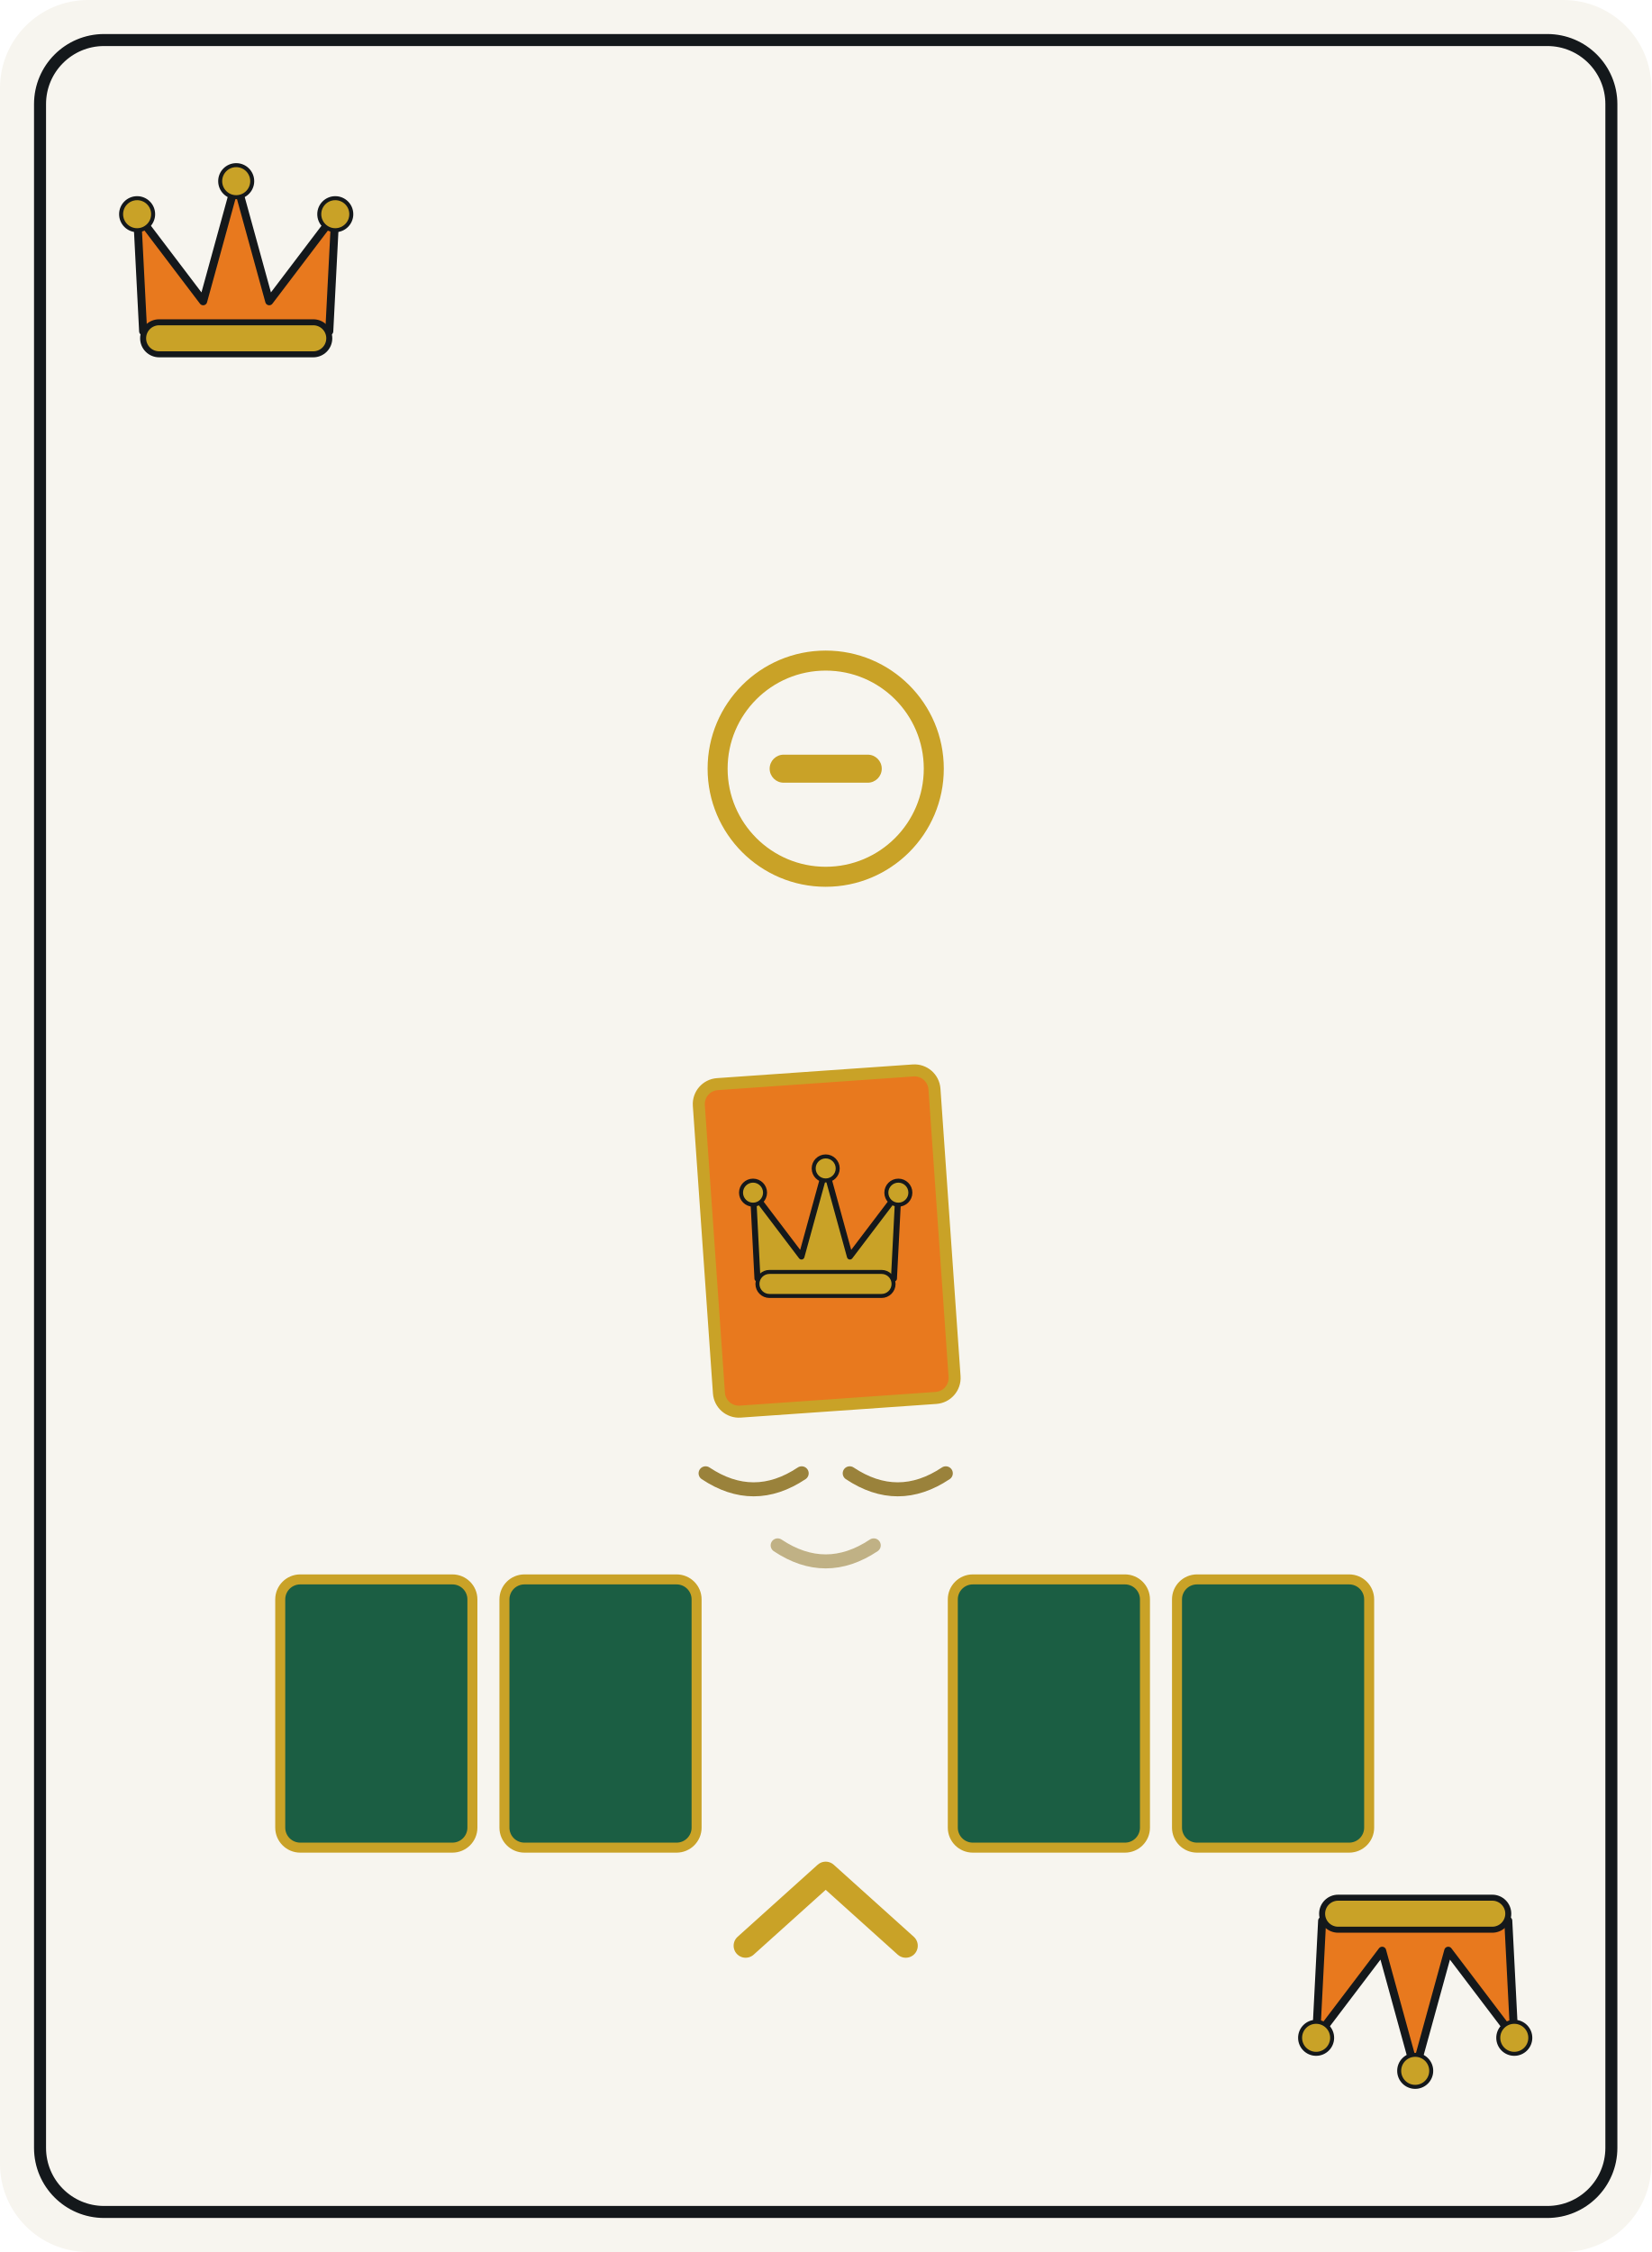
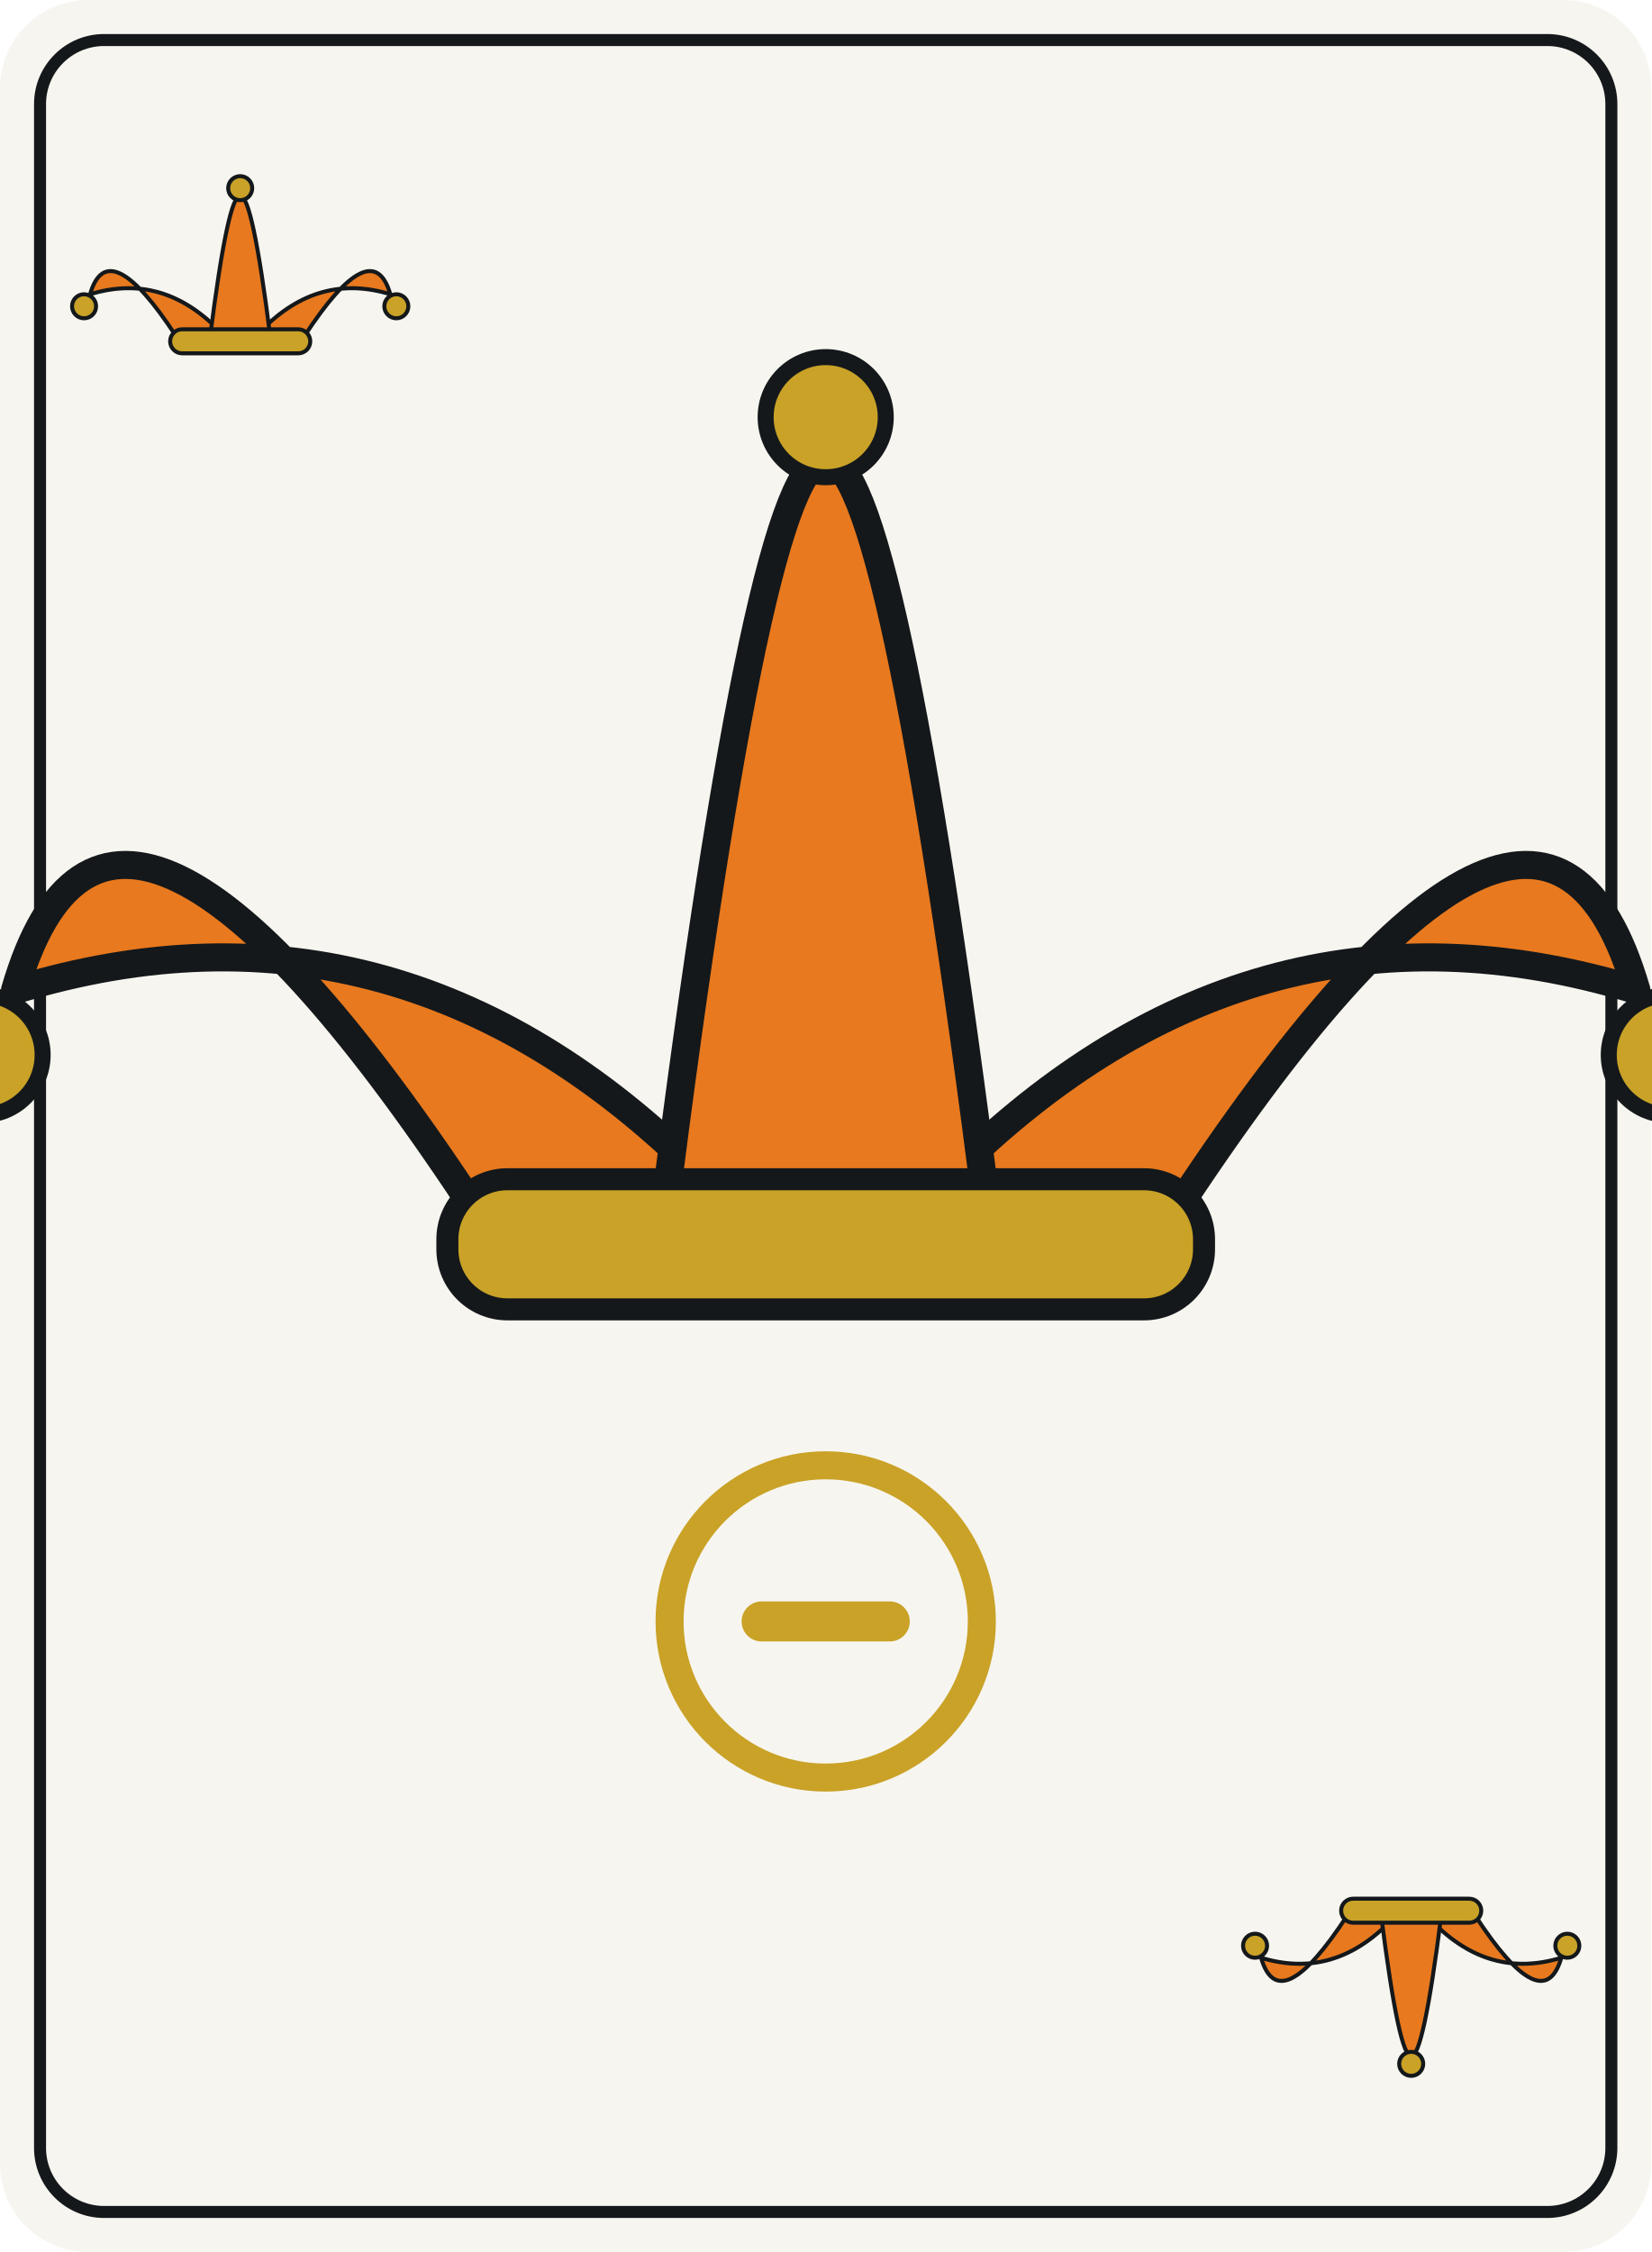
<svg xmlns="http://www.w3.org/2000/svg" viewBox="0 0 825 1125">
  <rect width="825" height="1125" rx="44" fill="#F7F5EF" />
  <rect x="20" y="20" width="785" height="1085" rx="32" fill="none" stroke="#14181B" stroke-width="6" />
-   <path d="M 71.5,165.5 L 68.5,107.0 L 101.5,150.5 L 118,90.5 L 134.5,150.5 L 167.5,107.0 L 164.5,165.5 Z" fill="#E8791E" stroke="#14181B" stroke-width="4" stroke-linejoin="round" />
-   <rect x="71.5" y="161.0" width="93" height="16" rx="8" fill="#C9A227" stroke="#14181B" stroke-width="3" />
-   <circle cx="68.5" cy="107.0" r="8" fill="#C9A227" stroke="#14181B" stroke-width="2" />
-   <circle cx="118.0" cy="90.5" r="8" fill="#C9A227" stroke="#14181B" stroke-width="2" />
-   <circle cx="167.5" cy="107.0" r="8" fill="#C9A227" stroke="#14181B" stroke-width="2" />
+   <path d="M 88.0,168.0 Q 54.0,116.0 45.0,147.0 Q 81.0,136.0 109.333,165.0 Z" fill="#E8791E" stroke="#14181B" stroke-width="2" stroke-linejoin="round" />
+   <path d="M 152.0,168.0 Q 186.0,116.0 195.0,147.0 Q 159.0,136.0 130.667,165.0 Z" fill="#E8791E" stroke="#14181B" stroke-width="2" stroke-linejoin="round" />
+   <path d="M 105.0,168.0 Q 114.0,97.0 120,98.0 Q 126.0,97.0 135.0,168.0 Z" fill="#E8791E" stroke="#14181B" stroke-width="2" stroke-linejoin="round" />
+   <rect x="85.0" y="164.5" width="70" height="12" rx="6" fill="#C9A227" stroke="#14181B" stroke-width="2" />
+   <circle cx="42.0" cy="153.0" r="6" fill="#C9A227" stroke="#14181B" stroke-width="2" />
+   <circle cx="120.0" cy="94.0" r="6" fill="#C9A227" stroke="#14181B" stroke-width="2" />
+   <circle cx="198.0" cy="153.0" r="6" fill="#C9A227" stroke="#14181B" stroke-width="2" />
  <g transform="rotate(180 412.5 562.5)">
-     <path d="M 71.5,165.5 L 68.5,107.0 L 101.5,150.5 L 118,90.5 L 134.5,150.5 L 167.5,107.0 L 164.5,165.5 Z" fill="#E8791E" stroke="#14181B" stroke-width="4" stroke-linejoin="round" />
-     <rect x="71.5" y="161.0" width="93" height="16" rx="8" fill="#C9A227" stroke="#14181B" stroke-width="3" />
-     <circle cx="68.5" cy="107.0" r="8" fill="#C9A227" stroke="#14181B" stroke-width="2" />
-     <circle cx="118.0" cy="90.5" r="8" fill="#C9A227" stroke="#14181B" stroke-width="2" />
-     <circle cx="167.5" cy="107.0" r="8" fill="#C9A227" stroke="#14181B" stroke-width="2" />
+     <path d="M 88.0,168.0 Q 54.0,116.0 45.0,147.0 Q 81.0,136.0 109.333,165.0 Z" fill="#E8791E" stroke="#14181B" stroke-width="2" stroke-linejoin="round" />
+     <path d="M 152.0,168.0 Q 186.0,116.0 195.0,147.0 Q 159.0,136.0 130.667,165.0 Z" fill="#E8791E" stroke="#14181B" stroke-width="2" stroke-linejoin="round" />
+     <path d="M 105.0,168.0 Q 114.0,97.0 120,98.0 Q 126.0,97.0 135.0,168.0 Z" fill="#E8791E" stroke="#14181B" stroke-width="2" stroke-linejoin="round" />
+     <rect x="85.0" y="164.5" width="70" height="12" rx="6" fill="#C9A227" stroke="#14181B" stroke-width="2" />
+     <circle cx="42.0" cy="153.0" r="6" fill="#C9A227" stroke="#14181B" stroke-width="2" />
+     <circle cx="120.0" cy="94.0" r="6" fill="#C9A227" stroke="#14181B" stroke-width="2" />
+     <circle cx="198.0" cy="153.0" r="6" fill="#C9A227" stroke="#14181B" stroke-width="2" />
  </g>
-   <rect x="140" y="789" width="96" height="134" rx="10" fill="#1B5E43" stroke="#C9A227" stroke-width="5" opacity="1.0" />
-   <rect x="252" y="789" width="96" height="134" rx="10" fill="#1B5E43" stroke="#C9A227" stroke-width="5" opacity="1.0" />
-   <rect x="476" y="789" width="96" height="134" rx="10" fill="#1B5E43" stroke="#C9A227" stroke-width="5" opacity="1.0" />
-   <rect x="588" y="789" width="96" height="134" rx="10" fill="#1B5E43" stroke="#C9A227" stroke-width="5" opacity="1.0" />
-   <g transform="rotate(-4 412.5 620)">
-     <rect x="354" y="538" width="118" height="164" rx="10" fill="#E8791E" stroke="#C9A227" stroke-width="6" opacity="1.0" />
-   </g>
-   <path d="M 378.4,638.7 L 376.2,595.8 L 400.4,627.7 L 412.5,583.7 L 424.6,627.7 L 448.8,595.8 L 446.6,638.7 Z" fill="#C9A227" stroke="#14181B" stroke-width="3" stroke-linejoin="round" />
-   <rect x="378.4" y="635.4" width="68" height="12" rx="6" fill="#C9A227" stroke="#14181B" stroke-width="2" />
-   <circle cx="376.2" cy="595.8" r="6" fill="#C9A227" stroke="#14181B" stroke-width="2" />
-   <circle cx="412.5" cy="583.7" r="6" fill="#C9A227" stroke="#14181B" stroke-width="2" />
-   <circle cx="448.8" cy="595.8" r="6" fill="#C9A227" stroke="#14181B" stroke-width="2" />
-   <path d="M 352.5,736 Q 376.5,752 400.5,736" fill="none" stroke="#8A6D1B" stroke-width="7" stroke-linecap="round" opacity="0.85" />
-   <path d="M 424.5,736 Q 448.5,752 472.5,736" fill="none" stroke="#8A6D1B" stroke-width="7" stroke-linecap="round" opacity="0.85" />
-   <path d="M 388.5,772 Q 412.5,788 436.5,772" fill="none" stroke="#8A6D1B" stroke-width="7" stroke-linecap="round" opacity="0.5" />
-   <circle cx="412.5" cy="384" r="54" fill="none" stroke="#C9A227" stroke-width="10" />
-   <rect x="384.5" y="377" width="56" height="14" rx="7" fill="#C9A227" />
-   <polyline points="372.5,972.0 412.5,936.0 452.5,972.0" fill="none" stroke="#C9A227" stroke-width="12" stroke-linecap="round" stroke-linejoin="round" />
+   <path d="M 239.7,608.0 Q 56.1,327.2 7.5,494.6 Q 201.9,435.2 354.9,591.8 Z" fill="#E8791E" stroke="#14181B" stroke-width="14" stroke-linejoin="round" />
+   <path d="M 585.3,608.0 Q 768.9,327.2 817.5,494.6 Q 623.1,435.2 470.1,591.8 Z" fill="#E8791E" stroke="#14181B" stroke-width="14" stroke-linejoin="round" />
+   <path d="M 331.5,608.0 Q 380.1,224.6 412.5,230.0 Q 444.9,224.6 493.5,608.0 Z" fill="#E8791E" stroke="#14181B" stroke-width="14" stroke-linejoin="round" />
+   <rect x="223.5" y="589.1" width="378" height="65" rx="30" fill="#C9A227" stroke="#14181B" stroke-width="11" />
+   <circle cx="-8.7" cy="527.0" r="30" fill="#C9A227" stroke="#14181B" stroke-width="8" />
+   <circle cx="412.5" cy="208.4" r="30" fill="#C9A227" stroke="#14181B" stroke-width="8" />
+   <circle cx="833.7" cy="527.0" r="30" fill="#C9A227" stroke="#14181B" stroke-width="8" />
+   <circle cx="412.5" cy="810" r="78" fill="none" stroke="#C9A227" stroke-width="14" />
+   <rect x="370.5" y="800" width="84" height="20" rx="10" fill="#C9A227" />
</svg>
